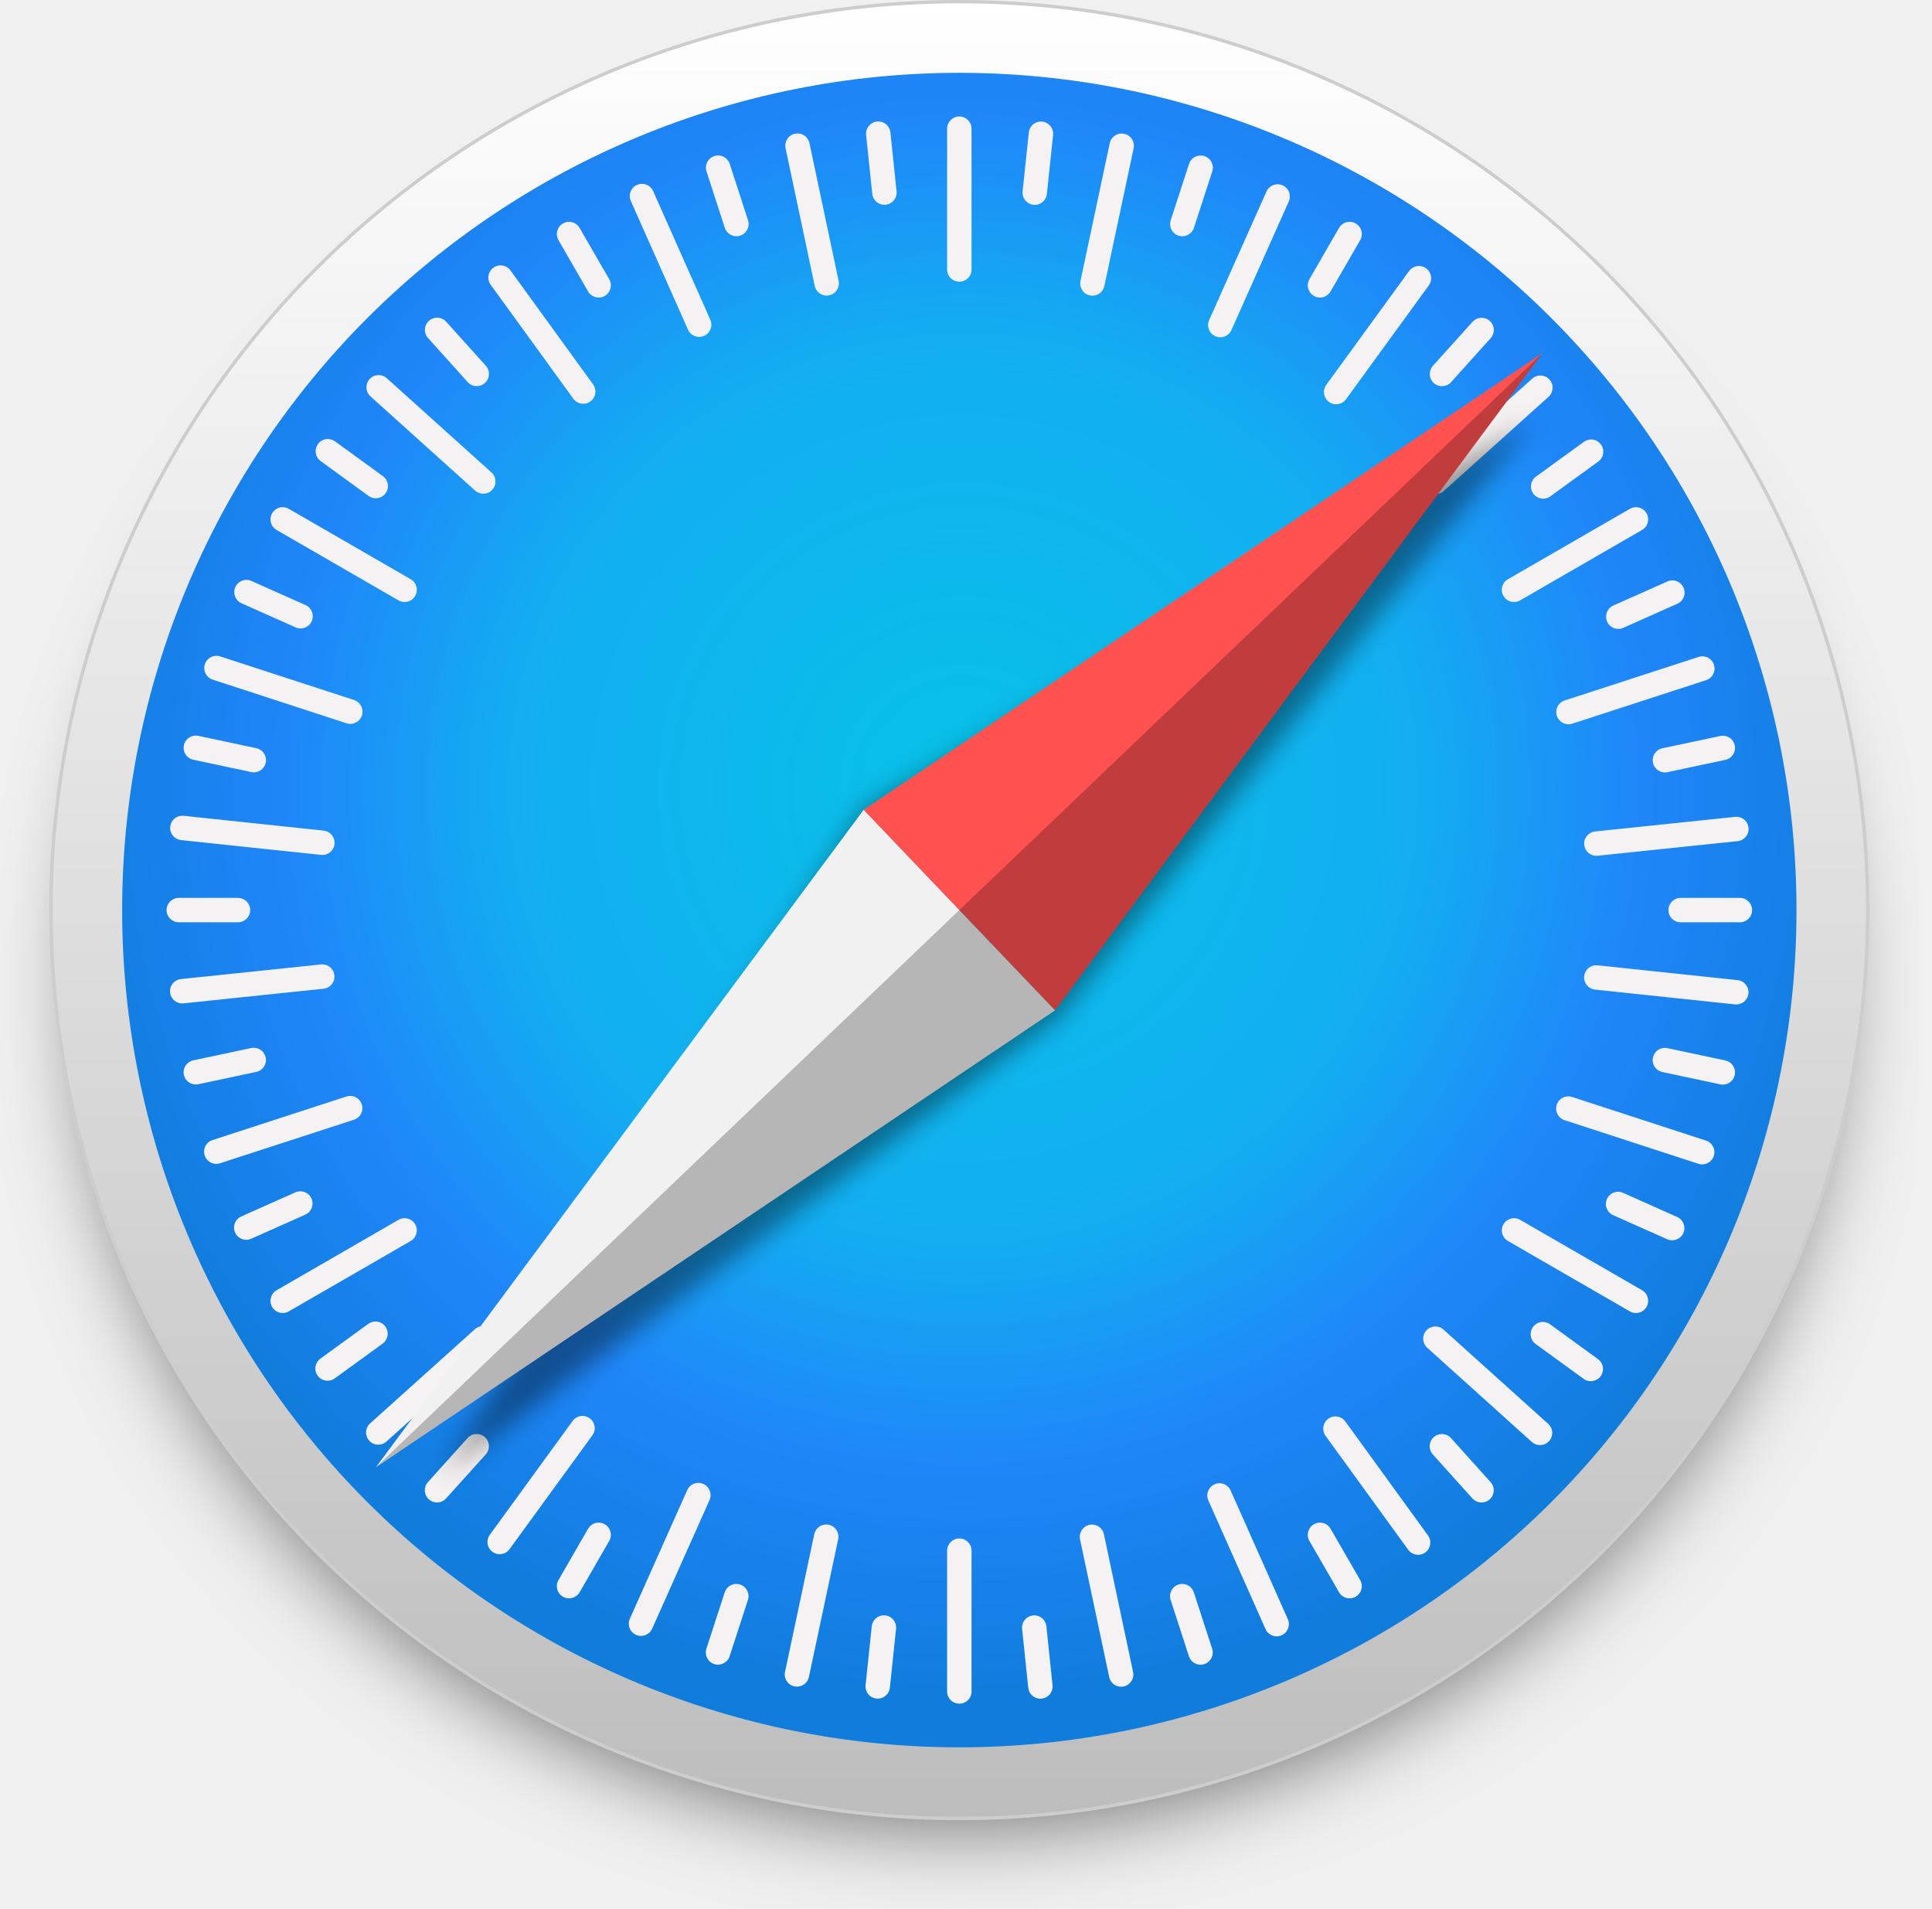
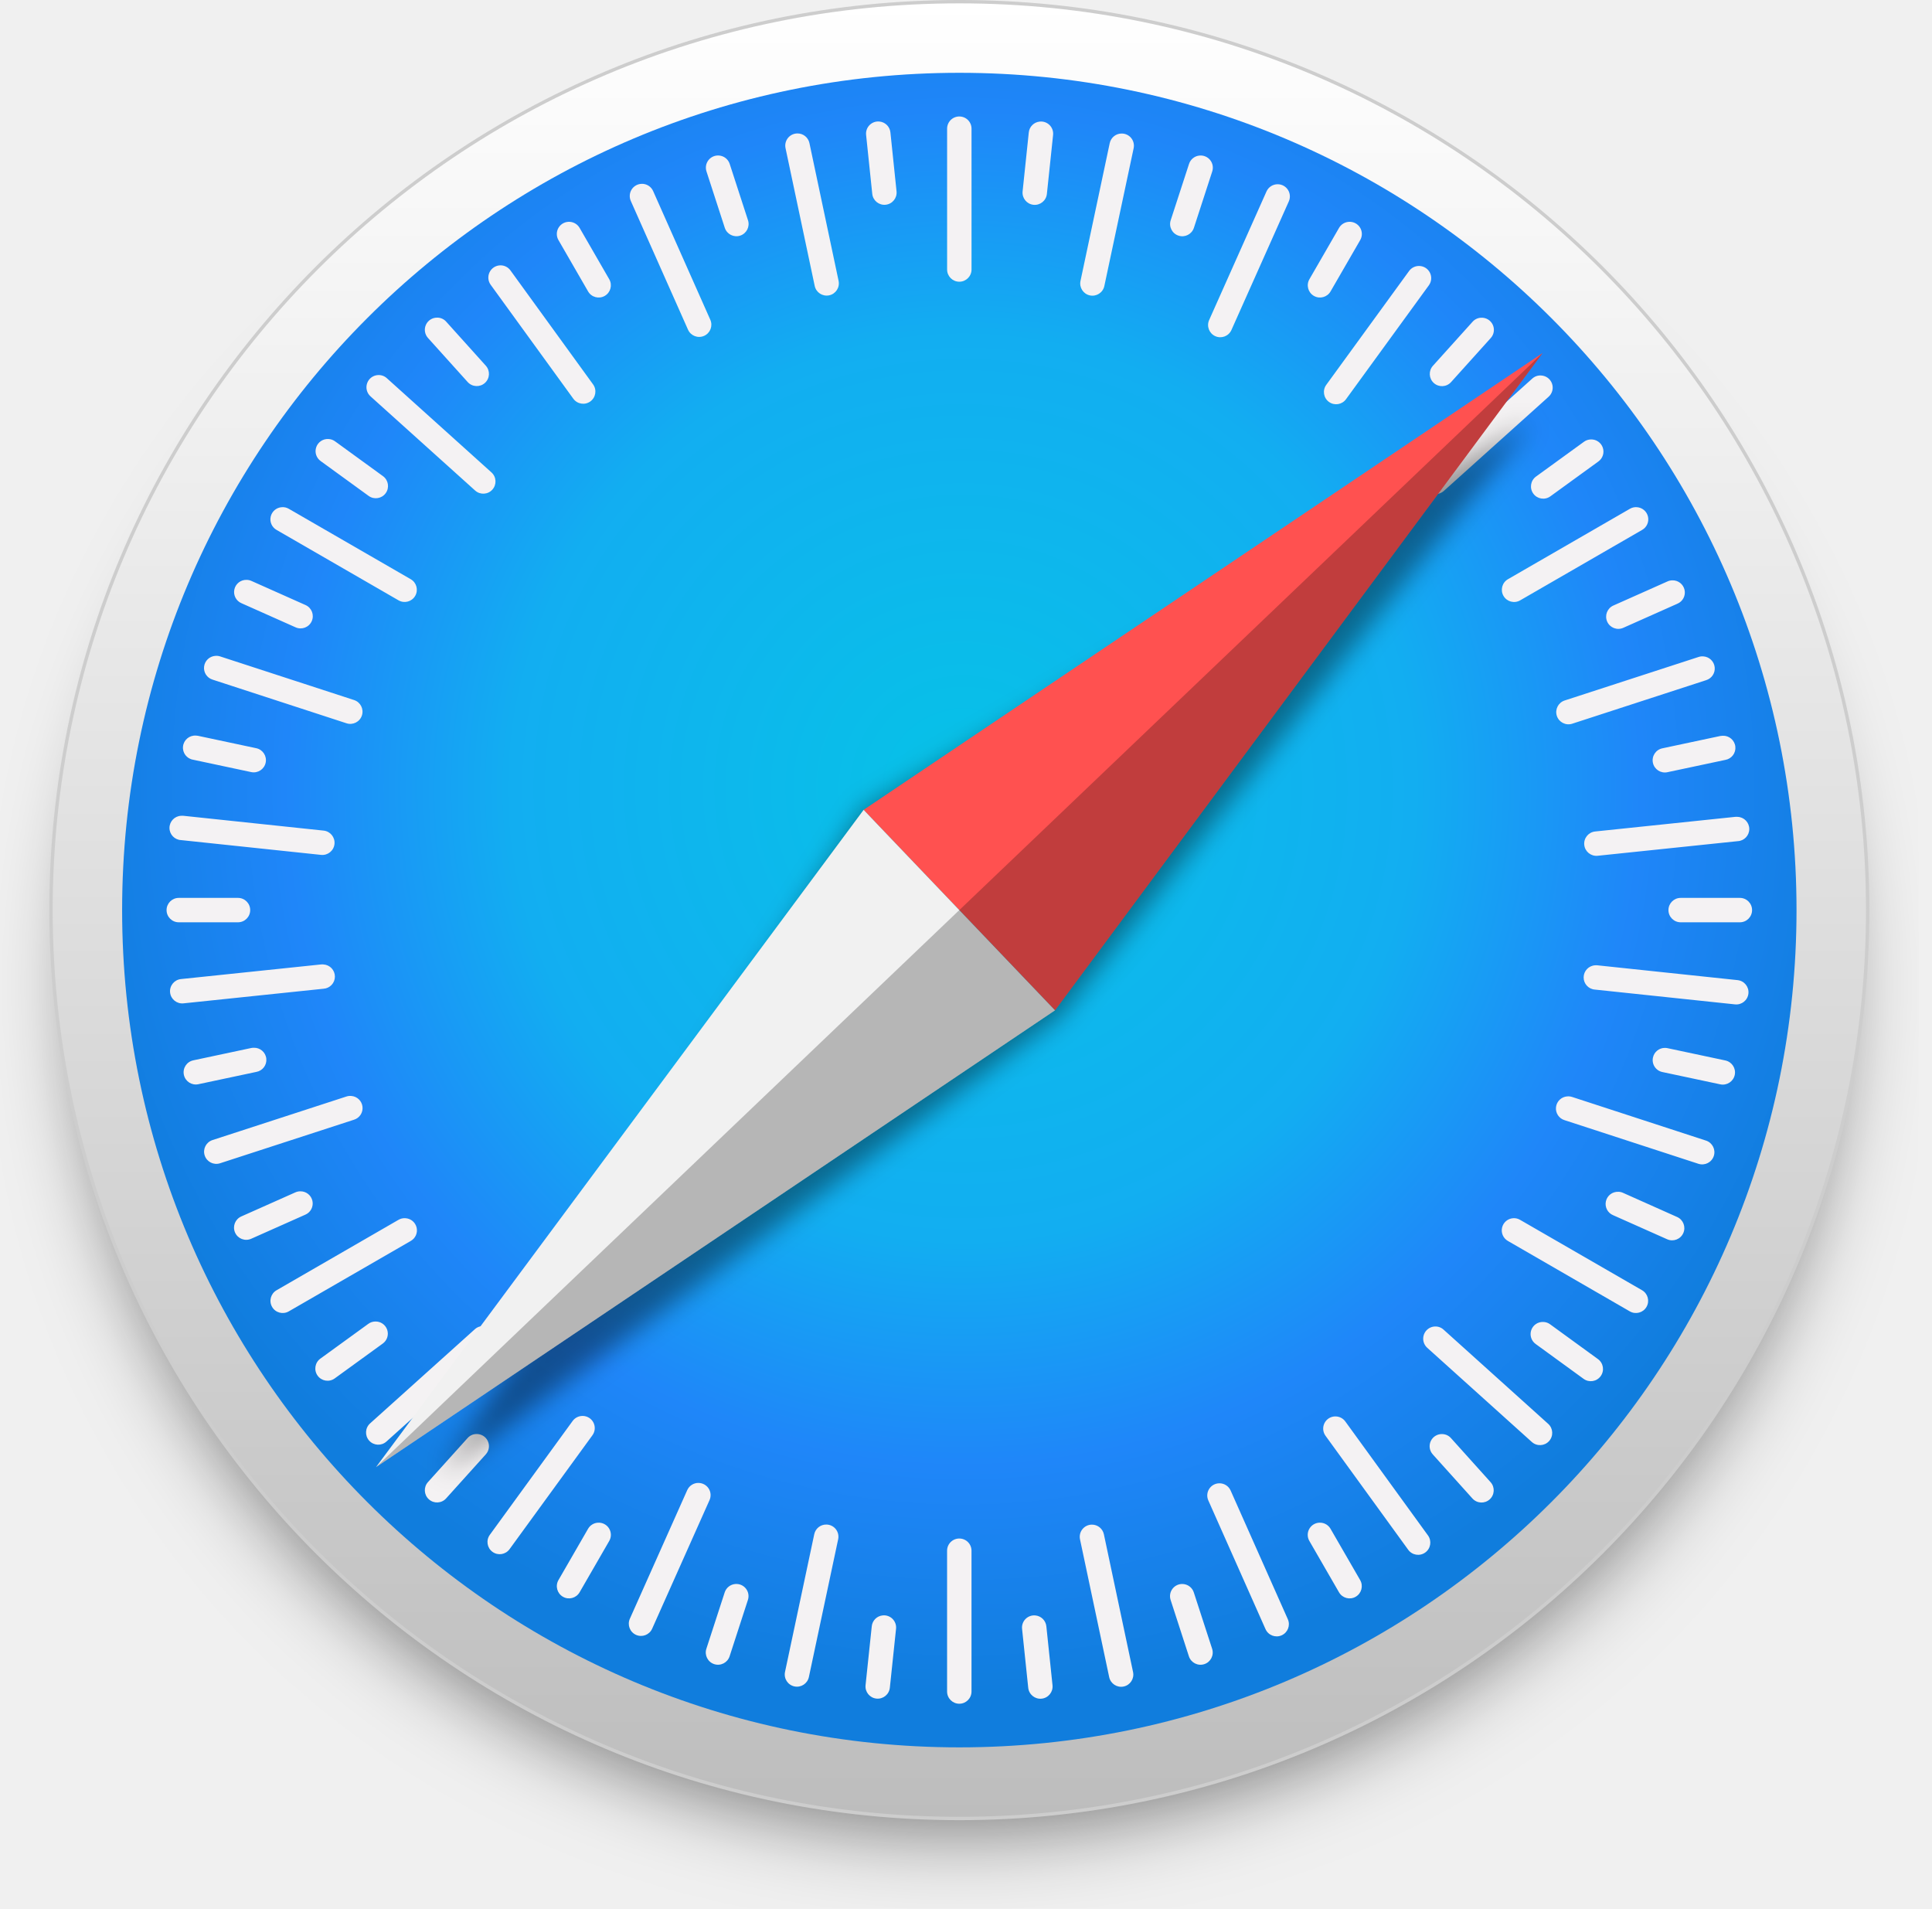
- <svg xmlns="http://www.w3.org/2000/svg" width="81" height="80" viewBox="0 0 81 80" fill="none">
-   <g id="safari">
-     <g id="safari_2" clip-path="url(#clip0_115_848)">
-       <g id="Vector" opacity="0.53" filter="url(#filter0_f_115_848)">
-         <path d="M76.908 41.271C76.908 45.91 75.959 50.504 74.116 54.79C72.272 59.076 69.57 62.971 66.163 66.251C62.757 69.531 58.712 72.134 54.261 73.909C49.81 75.684 45.04 76.598 40.222 76.598C35.404 76.598 30.634 75.684 26.183 73.909C21.732 72.134 17.687 69.531 14.281 66.251C10.874 62.971 8.172 59.076 6.328 54.79C4.484 50.504 3.535 45.91 3.535 41.271C3.535 31.902 7.401 22.916 14.281 16.291C21.161 9.666 30.492 5.944 40.222 5.944C45.04 5.944 49.81 6.858 54.261 8.633C58.712 10.409 62.757 13.011 66.163 16.291C69.57 19.572 72.272 23.466 74.116 27.752C75.959 32.038 76.908 36.632 76.908 41.271Z" fill="black" />
-       </g>
-       <path id="Vector_2" d="M78.303 38.152C78.303 43.153 77.318 48.105 75.404 52.725C73.49 57.346 70.685 61.544 67.149 65.081C63.613 68.617 59.414 71.422 54.794 73.336C50.173 75.25 45.221 76.235 40.22 76.235C30.12 76.235 20.433 72.223 13.291 65.081C6.149 57.939 2.137 48.252 2.137 38.152C2.137 28.052 6.149 18.365 13.291 11.223C20.433 4.081 30.12 0.069 40.22 0.069C45.221 0.069 50.173 1.054 54.794 2.968C59.414 4.881 63.613 7.687 67.149 11.223C70.685 14.759 73.49 18.957 75.404 23.578C77.318 28.198 78.303 33.151 78.303 38.152Z" fill="url(#paint0_linear_115_848)" stroke="#CDCDCD" stroke-width="0.141" stroke-linecap="round" stroke-linejoin="round" />
-       <path id="Vector_3" d="M75.319 38.152C75.319 47.461 71.621 56.388 65.039 62.971C58.456 69.553 49.529 73.251 40.22 73.251C30.911 73.251 21.984 69.553 15.401 62.971C8.819 56.388 5.121 47.461 5.121 38.152C5.121 28.843 8.819 19.916 15.401 13.333C21.984 6.751 30.911 3.053 40.22 3.053C49.529 3.053 58.456 6.751 65.039 13.333C71.621 19.916 75.319 28.843 75.319 38.152Z" fill="url(#paint1_radial_115_848)" />
-       <path id="Vector_4" d="M40.22 4.883C39.937 4.883 39.708 5.112 39.708 5.395V11.298C39.708 11.581 39.937 11.809 40.22 11.809C40.504 11.809 40.732 11.581 40.732 11.298V5.395C40.732 5.112 40.504 4.883 40.22 4.883ZM36.872 5.095C36.838 5.091 36.803 5.091 36.768 5.095C36.486 5.125 36.283 5.375 36.312 5.657L36.57 8.127C36.6 8.409 36.85 8.612 37.133 8.583C37.414 8.553 37.618 8.303 37.588 8.021L37.331 5.551C37.305 5.304 37.11 5.118 36.872 5.095ZM43.591 5.097C43.354 5.12 43.159 5.307 43.133 5.553L42.873 8.023C42.843 8.305 43.047 8.555 43.329 8.585C43.611 8.615 43.861 8.412 43.891 8.13L44.151 5.66C44.18 5.378 43.977 5.128 43.695 5.098C43.66 5.094 43.625 5.094 43.591 5.097ZM33.433 5.594C33.399 5.594 33.365 5.597 33.33 5.605C33.053 5.663 32.877 5.934 32.935 6.211L34.158 11.986C34.217 12.263 34.487 12.439 34.764 12.38C35.042 12.322 35.218 12.051 35.159 11.774L33.937 5.999C33.885 5.756 33.672 5.592 33.433 5.594ZM47.03 5.598C46.792 5.596 46.578 5.761 46.526 6.004L45.3 11.778C45.241 12.055 45.417 12.326 45.694 12.385C45.971 12.444 46.242 12.268 46.301 11.99L47.528 6.217C47.587 5.939 47.411 5.669 47.133 5.61C47.099 5.602 47.064 5.598 47.03 5.598ZM30.151 6.519C30.085 6.513 30.017 6.52 29.949 6.543C29.68 6.63 29.533 6.918 29.621 7.187L30.388 9.549C30.476 9.818 30.763 9.965 31.033 9.877C31.302 9.79 31.449 9.502 31.361 9.232L30.594 6.871C30.528 6.669 30.35 6.536 30.151 6.519ZM50.293 6.52C50.095 6.537 49.916 6.67 49.851 6.872L49.083 9.233C48.995 9.503 49.142 9.791 49.411 9.878C49.681 9.966 49.969 9.819 50.056 9.55L50.824 7.188C50.912 6.919 50.765 6.631 50.496 6.544C50.428 6.522 50.36 6.515 50.293 6.52ZM26.906 7.707C26.84 7.708 26.772 7.722 26.707 7.751C26.448 7.866 26.332 8.168 26.448 8.427L28.845 13.82C28.96 14.079 29.261 14.195 29.52 14.08C29.779 13.965 29.896 13.664 29.78 13.405L27.383 8.011C27.297 7.817 27.105 7.703 26.906 7.707ZM53.575 7.725C53.376 7.721 53.185 7.834 53.098 8.028L50.694 13.419C50.578 13.678 50.694 13.979 50.952 14.095C51.211 14.21 51.513 14.095 51.628 13.836L54.033 8.445C54.148 8.186 54.033 7.885 53.774 7.77C53.709 7.741 53.642 7.726 53.575 7.725ZM23.893 9.301C23.795 9.293 23.694 9.315 23.602 9.368C23.356 9.51 23.273 9.822 23.415 10.067L24.656 12.218C24.798 12.463 25.11 12.547 25.355 12.405C25.601 12.263 25.684 11.951 25.542 11.706L24.301 9.556C24.212 9.402 24.057 9.312 23.893 9.301ZM56.547 9.301C56.383 9.311 56.228 9.402 56.139 9.556L54.898 11.706C54.756 11.951 54.84 12.263 55.085 12.405C55.331 12.547 55.642 12.463 55.784 12.218L57.026 10.067C57.167 9.822 57.084 9.51 56.838 9.368C56.746 9.315 56.645 9.294 56.547 9.301ZM20.968 11.125C20.87 11.129 20.771 11.16 20.685 11.223C20.456 11.389 20.405 11.708 20.571 11.937L24.037 16.715C24.204 16.945 24.523 16.995 24.752 16.829C24.982 16.663 25.032 16.344 24.866 16.114L21.4 11.336C21.296 11.193 21.132 11.119 20.968 11.125ZM59.508 11.151C59.344 11.145 59.181 11.219 59.077 11.362L55.604 16.135C55.438 16.364 55.488 16.683 55.717 16.85C55.946 17.017 56.265 16.966 56.432 16.737L59.904 11.964C60.071 11.735 60.021 11.416 59.791 11.249C59.706 11.187 59.607 11.155 59.508 11.151ZM18.354 13.318C18.223 13.311 18.09 13.354 17.984 13.449C17.773 13.639 17.757 13.961 17.946 14.172L19.608 16.017C19.797 16.228 20.119 16.245 20.33 16.055C20.541 15.865 20.558 15.543 20.368 15.332L18.707 13.487C18.612 13.382 18.484 13.325 18.354 13.318ZM62.09 13.322C61.96 13.329 61.832 13.385 61.737 13.491L60.075 15.336C59.886 15.546 59.903 15.869 60.113 16.059C60.324 16.248 60.646 16.231 60.836 16.021L62.497 14.176C62.687 13.965 62.67 13.643 62.459 13.453C62.354 13.358 62.221 13.315 62.09 13.322ZM15.848 15.725C15.717 15.732 15.589 15.789 15.494 15.894C15.304 16.105 15.321 16.427 15.532 16.617L19.919 20.566C20.13 20.756 20.452 20.739 20.642 20.528C20.831 20.317 20.814 19.995 20.604 19.805L16.217 15.856C16.111 15.761 15.978 15.718 15.848 15.725ZM64.609 15.742C64.478 15.735 64.344 15.779 64.239 15.873L59.85 19.819C59.639 20.009 59.621 20.331 59.811 20.542C60 20.753 60.323 20.77 60.534 20.58L64.924 16.634C65.134 16.445 65.151 16.123 64.962 15.912C64.867 15.806 64.739 15.749 64.609 15.742ZM13.764 18.405C13.599 18.399 13.436 18.473 13.332 18.616C13.165 18.845 13.216 19.164 13.445 19.331L15.454 20.79C15.683 20.957 16.002 20.906 16.168 20.677C16.335 20.448 16.285 20.129 16.055 19.962L14.047 18.503C13.961 18.44 13.862 18.408 13.764 18.405ZM66.691 18.423C66.592 18.427 66.493 18.459 66.407 18.521L64.398 19.979C64.168 20.146 64.118 20.465 64.284 20.694C64.451 20.924 64.769 20.974 64.999 20.808L67.009 19.349C67.238 19.183 67.289 18.864 67.122 18.635C67.018 18.491 66.855 18.418 66.691 18.423ZM11.816 21.263C11.652 21.274 11.497 21.365 11.409 21.518C11.267 21.764 11.351 22.076 11.596 22.217L16.708 25.169C16.953 25.31 17.265 25.227 17.407 24.981C17.549 24.736 17.465 24.424 17.219 24.282L12.108 21.331C12.016 21.278 11.914 21.256 11.816 21.263ZM68.624 21.263C68.526 21.256 68.424 21.278 68.332 21.331L63.221 24.282C62.975 24.424 62.892 24.736 63.033 24.981C63.175 25.227 63.487 25.31 63.732 25.169L68.844 22.217C69.09 22.076 69.173 21.764 69.032 21.518C68.943 21.365 68.788 21.275 68.624 21.263ZM10.344 24.31C10.144 24.305 9.953 24.419 9.866 24.613C9.751 24.872 9.866 25.174 10.125 25.289L12.393 26.301C12.652 26.416 12.953 26.301 13.069 26.042C13.184 25.783 13.069 25.482 12.81 25.366L10.542 24.355C10.477 24.326 10.41 24.311 10.344 24.31ZM70.107 24.331C70.04 24.332 69.972 24.347 69.908 24.375L67.64 25.385C67.381 25.501 67.265 25.802 67.38 26.061C67.496 26.32 67.797 26.436 68.056 26.32L70.324 25.31C70.583 25.195 70.699 24.894 70.583 24.635C70.497 24.441 70.306 24.327 70.107 24.331ZM9.031 27.494C8.832 27.511 8.654 27.644 8.588 27.846C8.501 28.115 8.647 28.403 8.916 28.491L14.528 30.32C14.798 30.407 15.086 30.261 15.174 29.992C15.261 29.722 15.115 29.434 14.846 29.346L9.234 27.518C9.166 27.496 9.097 27.489 9.031 27.494ZM71.416 27.516C71.35 27.51 71.282 27.517 71.214 27.54L65.601 29.364C65.331 29.452 65.185 29.74 65.272 30.009C65.36 30.279 65.648 30.425 65.917 30.338L71.531 28.513C71.8 28.425 71.947 28.138 71.859 27.868C71.793 27.666 71.615 27.533 71.416 27.516ZM8.214 30.837C7.975 30.834 7.761 31 7.71 31.243C7.651 31.52 7.827 31.791 8.104 31.849L10.533 32.366C10.81 32.425 11.081 32.249 11.14 31.971C11.199 31.694 11.023 31.424 10.745 31.364L8.317 30.848C8.282 30.841 8.248 30.837 8.214 30.837ZM72.228 30.842C72.194 30.842 72.159 30.847 72.125 30.853L69.696 31.369C69.418 31.428 69.243 31.698 69.302 31.975C69.361 32.253 69.631 32.429 69.909 32.37L72.337 31.854C72.614 31.795 72.79 31.524 72.731 31.247C72.68 31.004 72.466 30.84 72.228 30.842ZM7.595 34.199C7.357 34.222 7.162 34.408 7.136 34.655C7.106 34.937 7.309 35.188 7.591 35.218L13.461 35.838C13.743 35.868 13.994 35.665 14.024 35.383C14.053 35.101 13.85 34.85 13.569 34.82L7.699 34.2C7.663 34.196 7.629 34.196 7.595 34.199ZM72.851 34.243C72.817 34.24 72.782 34.24 72.747 34.244L66.876 34.856C66.594 34.886 66.391 35.137 66.42 35.419C66.45 35.7 66.701 35.904 66.983 35.874L72.853 35.262C73.135 35.232 73.338 34.982 73.309 34.7C73.283 34.453 73.088 34.266 72.851 34.243ZM7.495 37.641C7.212 37.641 6.984 37.869 6.984 38.153C6.984 38.436 7.212 38.664 7.495 38.664H9.978C10.262 38.664 10.49 38.436 10.49 38.153C10.49 37.869 10.262 37.641 9.978 37.641H7.495ZM70.462 37.641C70.178 37.641 69.95 37.869 69.95 38.153C69.95 38.436 70.178 38.664 70.462 38.664H72.945C73.228 38.664 73.457 38.436 73.457 38.153C73.457 37.869 73.228 37.641 72.945 37.641H70.462ZM13.562 40.431C13.528 40.427 13.493 40.427 13.458 40.431L7.587 41.044C7.305 41.073 7.102 41.324 7.131 41.606C7.161 41.888 7.411 42.091 7.693 42.062L13.564 41.449C13.846 41.42 14.049 41.169 14.02 40.887C13.994 40.64 13.799 40.454 13.562 40.431ZM66.875 40.467C66.638 40.49 66.443 40.676 66.417 40.922C66.387 41.204 66.59 41.456 66.872 41.485L72.742 42.106C73.023 42.136 73.275 41.933 73.304 41.651C73.334 41.369 73.131 41.118 72.849 41.088L66.98 40.467C66.944 40.464 66.909 40.464 66.875 40.467ZM10.635 43.924C10.601 43.924 10.567 43.928 10.532 43.935L8.103 44.451C7.826 44.51 7.65 44.78 7.709 45.058C7.768 45.335 8.039 45.511 8.316 45.452L10.745 44.936C11.022 44.877 11.198 44.607 11.139 44.329C11.087 44.087 10.874 43.922 10.635 43.924ZM69.804 43.929C69.566 43.926 69.352 44.092 69.301 44.334C69.242 44.612 69.417 44.882 69.695 44.941L72.123 45.457C72.401 45.516 72.671 45.341 72.73 45.063C72.789 44.786 72.613 44.515 72.336 44.456L69.908 43.94C69.873 43.933 69.838 43.929 69.804 43.929ZM14.725 45.944C14.659 45.938 14.59 45.946 14.523 45.968L8.91 47.793C8.64 47.88 8.493 48.168 8.581 48.438C8.669 48.707 8.956 48.854 9.226 48.766L14.839 46.941C15.109 46.854 15.256 46.566 15.168 46.296C15.102 46.094 14.924 45.961 14.725 45.944ZM65.71 45.962C65.511 45.979 65.333 46.112 65.267 46.314C65.179 46.584 65.325 46.871 65.595 46.959L71.207 48.788C71.476 48.876 71.764 48.729 71.852 48.46C71.94 48.19 71.794 47.903 71.524 47.815L65.912 45.986C65.844 45.964 65.776 45.957 65.71 45.962ZM12.583 49.941C12.517 49.942 12.449 49.956 12.384 49.985L10.116 50.995C9.857 51.111 9.741 51.412 9.857 51.671C9.972 51.93 10.273 52.045 10.532 51.93L12.801 50.92C13.06 50.805 13.175 50.504 13.06 50.245C12.974 50.051 12.782 49.937 12.583 49.941ZM67.849 49.96C67.65 49.956 67.458 50.07 67.372 50.264C67.256 50.523 67.372 50.824 67.63 50.94L69.898 51.951C70.157 52.067 70.458 51.951 70.574 51.692C70.689 51.434 70.574 51.132 70.315 51.017L68.047 50.005C67.983 49.976 67.915 49.962 67.849 49.96ZM17 51.069C16.901 51.062 16.8 51.084 16.708 51.137L11.596 54.089C11.351 54.23 11.267 54.542 11.409 54.788C11.55 55.033 11.862 55.117 12.108 54.975L17.219 52.024C17.465 51.882 17.549 51.57 17.407 51.325C17.318 51.171 17.163 51.081 17 51.069ZM63.441 51.069C63.277 51.08 63.122 51.171 63.033 51.324C62.892 51.57 62.975 51.882 63.221 52.024L68.332 54.975C68.578 55.117 68.89 55.033 69.032 54.787C69.173 54.542 69.09 54.23 68.844 54.088L63.732 51.137C63.64 51.084 63.539 51.062 63.441 51.069ZM15.725 55.4C15.626 55.404 15.527 55.436 15.441 55.498L13.432 56.956C13.202 57.123 13.152 57.441 13.318 57.671C13.485 57.901 13.803 57.951 14.033 57.785L16.042 56.327C16.272 56.16 16.323 55.841 16.156 55.612C16.052 55.468 15.889 55.395 15.725 55.4ZM64.704 55.418C64.54 55.411 64.376 55.485 64.272 55.629C64.105 55.858 64.156 56.177 64.385 56.344L66.394 57.803C66.623 57.97 66.942 57.919 67.109 57.69C67.275 57.46 67.225 57.142 66.995 56.975L64.987 55.516C64.901 55.453 64.802 55.421 64.704 55.418ZM20.276 55.594C20.145 55.587 20.012 55.63 19.907 55.725L15.517 59.671C15.306 59.861 15.289 60.183 15.478 60.394C15.668 60.605 15.99 60.622 16.201 60.432L20.591 56.486C20.802 56.297 20.819 55.974 20.629 55.764C20.535 55.658 20.407 55.601 20.276 55.594ZM60.152 55.608C60.022 55.616 59.893 55.672 59.798 55.778C59.609 55.988 59.626 56.31 59.837 56.5L64.223 60.449C64.434 60.639 64.757 60.622 64.946 60.411C65.136 60.201 65.119 59.878 64.908 59.689L60.521 55.74C60.416 55.645 60.283 55.602 60.152 55.608ZM24.44 59.357C24.276 59.351 24.113 59.425 24.008 59.568L20.536 64.341C20.369 64.57 20.419 64.889 20.649 65.056C20.878 65.223 21.197 65.172 21.363 64.943L24.836 60.17C25.003 59.941 24.952 59.622 24.723 59.455C24.637 59.393 24.539 59.361 24.44 59.357ZM55.971 59.379C55.873 59.382 55.774 59.414 55.688 59.476C55.459 59.643 55.408 59.961 55.574 60.191L59.04 64.969C59.207 65.198 59.526 65.249 59.755 65.082C59.984 64.916 60.035 64.597 59.869 64.368L56.403 59.59C56.299 59.447 56.135 59.373 55.971 59.379ZM19.958 60.116C19.827 60.123 19.699 60.18 19.604 60.285L17.943 62.13C17.753 62.341 17.77 62.663 17.981 62.853C18.192 63.043 18.514 63.026 18.703 62.815L20.365 60.97C20.555 60.759 20.538 60.437 20.327 60.247C20.222 60.152 20.088 60.109 19.958 60.116ZM60.479 60.118C60.349 60.111 60.215 60.155 60.11 60.249C59.899 60.439 59.883 60.761 60.072 60.972L61.733 62.818C61.923 63.028 62.245 63.045 62.456 62.855C62.666 62.666 62.684 62.343 62.494 62.133L60.833 60.287C60.738 60.182 60.61 60.125 60.479 60.118ZM29.289 62.165C29.09 62.16 28.899 62.274 28.812 62.469L26.407 67.859C26.292 68.118 26.407 68.419 26.666 68.535C26.925 68.65 27.226 68.535 27.342 68.276L29.747 62.886C29.862 62.627 29.747 62.325 29.488 62.21C29.423 62.181 29.356 62.166 29.289 62.165ZM51.118 62.18C51.052 62.181 50.984 62.196 50.92 62.224C50.661 62.34 50.545 62.641 50.66 62.9L53.057 68.293C53.172 68.552 53.474 68.668 53.733 68.553C53.992 68.438 54.108 68.137 53.993 67.878L51.595 62.484C51.509 62.29 51.318 62.176 51.118 62.18ZM25.063 63.832C24.9 63.843 24.745 63.933 24.656 64.087L23.415 66.237C23.273 66.483 23.356 66.794 23.602 66.936C23.848 67.078 24.159 66.994 24.301 66.749L25.542 64.599C25.684 64.353 25.601 64.041 25.355 63.9C25.263 63.846 25.162 63.825 25.063 63.832ZM55.377 63.832C55.279 63.824 55.177 63.846 55.085 63.9C54.84 64.041 54.756 64.353 54.898 64.599L56.139 66.749C56.281 66.994 56.593 67.078 56.838 66.936C57.084 66.794 57.167 66.483 57.026 66.237L55.784 64.087C55.696 63.933 55.541 63.843 55.377 63.832ZM34.643 63.909C34.405 63.906 34.191 64.072 34.139 64.314L32.913 70.088C32.854 70.365 33.03 70.636 33.307 70.695C33.584 70.754 33.855 70.578 33.914 70.301L35.141 64.527C35.2 64.25 35.024 63.979 34.746 63.92C34.712 63.913 34.677 63.909 34.643 63.909ZM45.779 63.913C45.745 63.913 45.711 63.916 45.676 63.923C45.399 63.982 45.222 64.252 45.281 64.53L46.504 70.305C46.562 70.582 46.833 70.758 47.11 70.699C47.388 70.641 47.564 70.37 47.505 70.093L46.282 64.318C46.231 64.076 46.017 63.911 45.779 63.913ZM40.22 64.495C39.937 64.495 39.708 64.723 39.708 65.007V70.909C39.708 71.193 39.937 71.421 40.22 71.421C40.504 71.421 40.732 71.193 40.732 70.909V65.007C40.732 64.723 40.504 64.495 40.22 64.495ZM30.827 66.402C30.628 66.419 30.45 66.552 30.384 66.754L29.616 69.116C29.529 69.385 29.675 69.673 29.945 69.76C30.214 69.848 30.502 69.701 30.59 69.432L31.357 67.071C31.445 66.801 31.298 66.513 31.029 66.426C30.961 66.404 30.893 66.397 30.827 66.402ZM49.61 66.403C49.543 66.397 49.475 66.405 49.407 66.427C49.138 66.514 48.991 66.802 49.079 67.072L49.846 69.433C49.934 69.703 50.221 69.849 50.491 69.762C50.761 69.674 50.907 69.386 50.82 69.117L50.052 66.755C49.986 66.553 49.808 66.42 49.61 66.403ZM37.008 67.719C36.771 67.742 36.575 67.928 36.549 68.174L36.29 70.644C36.26 70.926 36.463 71.177 36.745 71.206C37.027 71.236 37.278 71.033 37.308 70.751L37.567 68.282C37.597 68 37.394 67.749 37.112 67.719C37.077 67.715 37.042 67.715 37.008 67.719ZM43.412 67.721C43.378 67.717 43.343 67.717 43.308 67.722C43.026 67.751 42.822 68.002 42.852 68.284L43.11 70.753C43.139 71.035 43.39 71.238 43.672 71.209C43.954 71.179 44.157 70.929 44.128 70.647L43.87 68.177C43.844 67.931 43.649 67.744 43.412 67.721Z" fill="#F4F2F3" />
-       <g id="Vector_5" opacity="0.409" filter="url(#filter1_f_115_848)">
-         <path d="M64.204 17.683L36.206 33.95L18.504 61.817L44.401 42.636L64.204 17.683Z" fill="black" />
-       </g>
-       <path id="Vector_6" d="M44.233 42.354L36.208 33.95L64.675 14.8L44.233 42.354Z" fill="#FF5150" />
-       <path id="Vector_7" d="M44.233 42.354L36.208 33.95L15.765 61.504L44.233 42.354Z" fill="#F1F1F1" />
-       <path id="Vector_8" opacity="0.243" d="M15.765 61.504L44.233 42.354L64.675 14.8L15.765 61.504Z" fill="black" />
+ <svg xmlns="http://www.w3.org/2000/svg" width="81" height="80" fill="none" viewBox="0 0 81 80">
+   <g clip-path="url(#a)">
+     <g filter="url(#b)" opacity=".53">
+       <path fill="#000" d="M76.908 41.271c0 4.64-.949 9.233-2.792 13.52a35.3 35.3 0 0 1-7.953 11.46 36.8 36.8 0 0 1-11.902 7.658 37.9 37.9 0 0 1-14.04 2.69 37.9 37.9 0 0 1-14.038-2.69 36.8 36.8 0 0 1-11.902-7.658 35.3 35.3 0 0 1-7.953-11.46 34.2 34.2 0 0 1-2.793-13.52c0-9.369 3.866-18.355 10.746-24.98S30.492 5.944 40.22 5.944c4.819 0 9.59.914 14.04 2.69a36.8 36.8 0 0 1 11.902 7.657 35.3 35.3 0 0 1 7.953 11.461 34.2 34.2 0 0 1 2.792 13.52" />
    </g>
+     <path fill="url(#c)" stroke="#cdcdcd" stroke-linecap="round" stroke-linejoin="round" stroke-width=".141" d="M78.303 38.152a38.082 38.082 0 1 1-76.164 0 38.082 38.082 0 0 1 76.164 0" />
+     <path fill="url(#d)" d="M75.32 38.152a35.1 35.1 0 1 1-70.2 0 35.1 35.1 0 0 1 70.2 0" />
+     <path fill="#f4f2f3" d="M40.22 4.883a.51.51 0 0 0-.512.512v5.903a.51.51 0 1 0 1.024 0V5.395a.51.51 0 0 0-.512-.512m-3.348.212a.51.51 0 0 0-.56.563l.258 2.469a.51.51 0 1 0 1.018-.106l-.257-2.47a.51.51 0 0 0-.459-.456m6.72.002a.51.51 0 0 0-.46.456l-.259 2.47a.51.51 0 1 0 1.018.107l.26-2.47a.51.51 0 0 0-.56-.563m-10.159.497a.51.51 0 0 0-.498.618l1.223 5.774a.51.51 0 1 0 1.001-.212l-1.222-5.775a.51.51 0 0 0-.504-.405m13.597.004a.51.51 0 0 0-.504.406L45.3 11.778a.51.51 0 1 0 1 .212l1.228-5.773a.51.51 0 0 0-.498-.619m-16.88.922a.51.51 0 0 0-.53.668l.767 2.362a.51.51 0 1 0 .973-.317l-.767-2.361a.51.51 0 0 0-.443-.352m20.142.001a.51.51 0 0 0-.442.352l-.768 2.361a.51.51 0 1 0 .973.317l.768-2.362a.51.51 0 0 0-.53-.668M26.906 7.707a.51.51 0 0 0-.458.72l2.397 5.393a.51.51 0 1 0 .935-.415L27.383 8.01a.51.51 0 0 0-.477-.304m26.67.018a.51.51 0 0 0-.478.303l-2.404 5.39a.51.51 0 1 0 .934.418l2.405-5.39a.51.51 0 0 0-.458-.721M23.894 9.3a.51.51 0 0 0-.479.767l1.241 2.15a.51.51 0 1 0 .886-.512l-1.241-2.15a.51.51 0 0 0-.407-.255m32.653 0a.51.51 0 0 0-.408.255l-1.241 2.15a.51.51 0 1 0 .886.512l1.242-2.15a.51.51 0 0 0-.48-.767m-35.579 1.824a.513.513 0 0 0-.397.812l3.466 4.778a.51.51 0 1 0 .829-.6L21.4 11.335a.51.51 0 0 0-.432-.211m38.54.026a.51.51 0 0 0-.431.21l-3.473 4.774a.51.51 0 1 0 .828.602l3.472-4.773a.51.51 0 0 0-.396-.813m-41.155 2.167a.51.51 0 0 0-.407.854l1.662 1.845a.51.51 0 1 0 .76-.685l-1.66-1.845a.5.5 0 0 0-.354-.17m43.737.004a.5.5 0 0 0-.353.169l-1.662 1.845a.51.51 0 1 0 .76.685l1.662-1.845a.51.51 0 0 0-.407-.854m-46.243 2.403a.512.512 0 0 0-.315.892l4.387 3.949a.51.51 0 1 0 .685-.76l-4.387-3.95a.5.5 0 0 0-.37-.13m48.762.017a.5.5 0 0 0-.37.131l-4.39 3.946a.51.51 0 1 0 .685.761l4.39-3.946a.51.51 0 0 0-.315-.892m-50.845 2.663a.51.51 0 0 0-.319.926l2.009 1.459a.51.51 0 1 0 .602-.828l-2.01-1.46a.5.5 0 0 0-.282-.097m52.927.018a.5.5 0 0 0-.284.098l-2.01 1.458a.51.51 0 1 0 .602.829l2.01-1.459a.51.51 0 0 0-.318-.926m-54.875 2.84a.51.51 0 0 0-.22.954l5.112 2.951a.51.51 0 1 0 .511-.886l-5.111-2.951a.5.5 0 0 0-.292-.068m56.808 0a.5.5 0 0 0-.292.068l-5.111 2.951a.51.51 0 1 0 .511.887l5.112-2.952a.51.51 0 0 0-.22-.954m-58.28 3.047a.51.51 0 0 0-.218.98l2.267 1.01a.51.51 0 1 0 .417-.934l-2.268-1.011a.5.5 0 0 0-.198-.045m59.763.02a.5.5 0 0 0-.2.046l-2.267 1.01a.51.51 0 1 0 .416.934l2.268-1.01a.51.51 0 0 0-.217-.98M9.03 27.495a.51.51 0 0 0-.115.997l5.613 1.829a.51.51 0 1 0 .317-.974l-5.612-1.828a.5.5 0 0 0-.203-.024m62.386.022a.5.5 0 0 0-.203.024L65.6 29.365a.51.51 0 1 0 .316.974l5.614-1.825a.51.51 0 0 0-.115-.997m-63.203 3.32a.51.51 0 0 0-.11 1.013l2.429.517a.51.51 0 1 0 .213-1.001l-2.43-.517a.5.5 0 0 0-.102-.011m64.014.006a1 1 0 0 0-.103.01l-2.43.517a.51.51 0 1 0 .213 1.001l2.429-.516a.51.51 0 0 0-.11-1.012m-64.63 3.355a.51.51 0 0 0-.004 1.019l5.87.62a.51.51 0 1 0 .107-1.018l-5.87-.62a.5.5 0 0 0-.103 0m65.256.044a.5.5 0 0 0-.104 0l-5.87.613a.51.51 0 1 0 .106 1.018l5.87-.612a.51.51 0 0 0-.002-1.019M7.495 37.641a.51.51 0 1 0 0 1.023h2.483a.51.51 0 1 0 0-1.023zm62.967 0a.51.51 0 1 0 0 1.023h2.483a.51.51 0 1 0 0-1.023zm-56.9 2.79a.5.5 0 0 0-.104 0l-5.871.613a.51.51 0 1 0 .106 1.018l5.871-.613a.51.51 0 0 0-.002-1.018m53.313.036a.51.51 0 0 0-.004 1.018l5.87.62a.51.51 0 1 0 .108-1.017l-5.87-.62a.5.5 0 0 0-.104-.001m-56.24 3.457a.5.5 0 0 0-.103.01l-2.429.517a.51.51 0 1 0 .213 1.001l2.429-.516a.51.51 0 0 0-.11-1.012m59.17.005a.51.51 0 0 0-.504.405.51.51 0 0 0 .394.607l2.428.516a.51.51 0 1 0 .213-1.001l-2.428-.516a.5.5 0 0 0-.104-.011m-55.08 2.015a.5.5 0 0 0-.202.024L8.91 47.793a.51.51 0 1 0 .316.973l5.613-1.825a.51.51 0 0 0-.114-.997m50.985.018a.51.51 0 0 0-.115.997l5.612 1.829a.51.51 0 1 0 .317-.973l-5.612-1.829a.5.5 0 0 0-.203-.023m-53.127 3.979a.5.5 0 0 0-.199.044l-2.268 1.01a.51.51 0 1 0 .416.935l2.269-1.01a.51.51 0 0 0-.218-.979m55.266.02a.51.51 0 0 0-.219.98l2.268 1.01a.51.51 0 1 0 .417-.934l-2.267-1.012a.5.5 0 0 0-.199-.045m-50.85 1.108a.5.5 0 0 0-.291.068l-5.112 2.952a.51.51 0 1 0 .512.886l5.111-2.951a.51.51 0 0 0-.22-.955m46.442 0a.511.511 0 0 0-.22.954l5.111 2.952a.51.51 0 1 0 .512-.887l-5.112-2.95a.5.5 0 0 0-.291-.069M15.725 55.4a.5.5 0 0 0-.284.098l-2.01 1.458a.51.51 0 1 0 .602.829l2.01-1.458a.51.51 0 0 0-.318-.927m48.979.018a.51.51 0 0 0-.318.926l2.008 1.46a.51.51 0 1 0 .601-.829l-2.008-1.46a.5.5 0 0 0-.283-.097m-44.428.176a.5.5 0 0 0-.37.131l-4.39 3.946a.51.51 0 1 0 .685.761l4.39-3.946a.51.51 0 0 0-.315-.892m39.876.014a.513.513 0 0 0-.316.892l4.387 3.95a.51.51 0 1 0 .685-.761l-4.387-3.95a.5.5 0 0 0-.369-.13m-35.712 3.75a.51.51 0 0 0-.432.21l-3.472 4.773a.51.51 0 1 0 .827.602l3.473-4.773a.51.51 0 0 0-.396-.813m31.531.02a.511.511 0 0 0-.397.813l3.466 4.778a.51.51 0 1 0 .829-.601l-3.466-4.778a.51.51 0 0 0-.432-.211m-36.013.738a.5.5 0 0 0-.354.169l-1.661 1.845a.51.51 0 1 0 .76.685l1.662-1.845a.51.51 0 0 0-.407-.854m40.521.002a.51.51 0 0 0-.407.854l1.661 1.846a.51.51 0 1 0 .76-.685l-1.66-1.846a.5.5 0 0 0-.354-.169m-31.19 2.047a.51.51 0 0 0-.477.304l-2.405 5.39a.51.51 0 1 0 .935.417l2.405-5.39a.51.51 0 0 0-.458-.72m21.83.015a.51.51 0 0 0-.459.72l2.397 5.393a.51.51 0 1 0 .936-.415l-2.398-5.394a.51.51 0 0 0-.477-.304m-26.056 1.652a.51.51 0 0 0-.407.255l-1.241 2.15a.51.51 0 1 0 .886.512l1.241-2.15a.51.51 0 0 0-.479-.767m30.314 0a.51.51 0 0 0-.479.767l1.241 2.15a.51.51 0 1 0 .887-.512l-1.242-2.15a.51.51 0 0 0-.407-.255m-20.734.077a.51.51 0 0 0-.504.405l-1.226 5.774a.51.51 0 1 0 1.001.213l1.227-5.774a.51.51 0 0 0-.498-.618m11.136.004a.51.51 0 0 0-.498.617l1.223 5.775a.51.51 0 1 0 1.001-.212l-1.223-5.775a.51.51 0 0 0-.503-.405m-5.559.582a.51.51 0 0 0-.512.512v5.902a.51.51 0 1 0 1.024 0v-5.902a.51.51 0 0 0-.512-.512m-9.393 1.907a.51.51 0 0 0-.443.352l-.768 2.362a.51.51 0 1 0 .974.316l.767-2.361a.51.51 0 0 0-.53-.669m18.783.001a.51.51 0 0 0-.53.668l.766 2.362a.51.51 0 1 0 .974-.316l-.768-2.362a.51.51 0 0 0-.442-.352M37.008 67.72a.51.51 0 0 0-.459.455l-.26 2.47a.51.51 0 1 0 1.018.107l.26-2.47a.51.51 0 0 0-.56-.562m6.404.002a.51.51 0 0 0-.56.563l.258 2.47a.51.51 0 1 0 1.018-.107l-.258-2.47a.51.51 0 0 0-.458-.456" />
+     <g filter="url(#e)" opacity=".409">
+       <path fill="#000" d="M64.204 17.683 36.206 33.95 18.504 61.817l25.897-19.18z" />
+     </g>
+     <path fill="#ff5150" d="m44.233 42.354-8.025-8.404L64.675 14.8z" />
+     <path fill="#f1f1f1" d="m44.233 42.354-8.025-8.404-20.443 27.554z" />
+     <path fill="#000" d="m15.765 61.504 28.468-19.15L64.675 14.8z" opacity=".243" />
  </g>
  <defs>
-     <filter id="filter0_f_115_848" x="-0.045" y="2.364" width="80.534" height="77.814" filterUnits="userSpaceOnUse" color-interpolation-filters="sRGB">
+     <filter id="b" width="80.534" height="77.814" x="-.045" y="2.364" color-interpolation-filters="sRGB" filterUnits="userSpaceOnUse">
      <feFlood flood-opacity="0" result="BackgroundImageFix" />
-       <feBlend mode="normal" in="SourceGraphic" in2="BackgroundImageFix" result="shape" />
-       <feGaussianBlur stdDeviation="1.79" result="effect1_foregroundBlur_115_848" />
+       <feBlend in="SourceGraphic" in2="BackgroundImageFix" result="shape" />
+       <feGaussianBlur result="effect1_foregroundBlur_115_848" stdDeviation="1.79" />
    </filter>
-     <filter id="filter1_f_115_848" x="17.487" y="16.665" width="47.735" height="46.17" filterUnits="userSpaceOnUse" color-interpolation-filters="sRGB">
+     <filter id="e" width="47.735" height="46.17" x="17.487" y="16.665" color-interpolation-filters="sRGB" filterUnits="userSpaceOnUse">
      <feFlood flood-opacity="0" result="BackgroundImageFix" />
-       <feBlend mode="normal" in="SourceGraphic" in2="BackgroundImageFix" result="shape" />
-       <feGaussianBlur stdDeviation="0.509" result="effect1_foregroundBlur_115_848" />
+       <feBlend in="SourceGraphic" in2="BackgroundImageFix" result="shape" />
+       <feGaussianBlur result="effect1_foregroundBlur_115_848" stdDeviation=".509" />
    </filter>
-     <linearGradient id="paint0_linear_115_848" x1="40.219" y1="76.234" x2="40.219" y2="0.068" gradientUnits="userSpaceOnUse">
-       <stop stop-color="#BDBDBD" />
-       <stop offset="1" stop-color="white" />
+     <radialGradient id="d" cx="0" cy="0" r="1" gradientTransform="translate(40.378 33.034)scale(38.083)" gradientUnits="userSpaceOnUse">
+       <stop stop-color="#06c2e7" />
+       <stop offset=".25" stop-color="#0db8ec" />
+       <stop offset=".5" stop-color="#12aef1" />
+       <stop offset=".75" stop-color="#1f86f9" />
+       <stop offset="1" stop-color="#107ddd" />
+     </radialGradient>
+     <linearGradient id="c" x1="40.219" x2="40.219" y1="76.234" y2=".068" gradientUnits="userSpaceOnUse">
+       <stop stop-color="#bdbdbd" />
+       <stop offset="1" stop-color="#fff" />
    </linearGradient>
-     <radialGradient id="paint1_radial_115_848" cx="0" cy="0" r="1" gradientUnits="userSpaceOnUse" gradientTransform="translate(40.3783 33.0341) scale(38.083 38.083)">
-       <stop stop-color="#06C2E7" />
-       <stop offset="0.25" stop-color="#0DB8EC" />
-       <stop offset="0.5" stop-color="#12AEF1" />
-       <stop offset="0.75" stop-color="#1F86F9" />
-       <stop offset="1" stop-color="#107DDD" />
-     </radialGradient>
-     <clipPath id="clip0_115_848">
-       <rect width="80.44" height="80" fill="white" />
+     <clipPath id="a">
+       <path fill="#fff" d="M0 0h80.44v80H0z" />
    </clipPath>
  </defs>
</svg>
